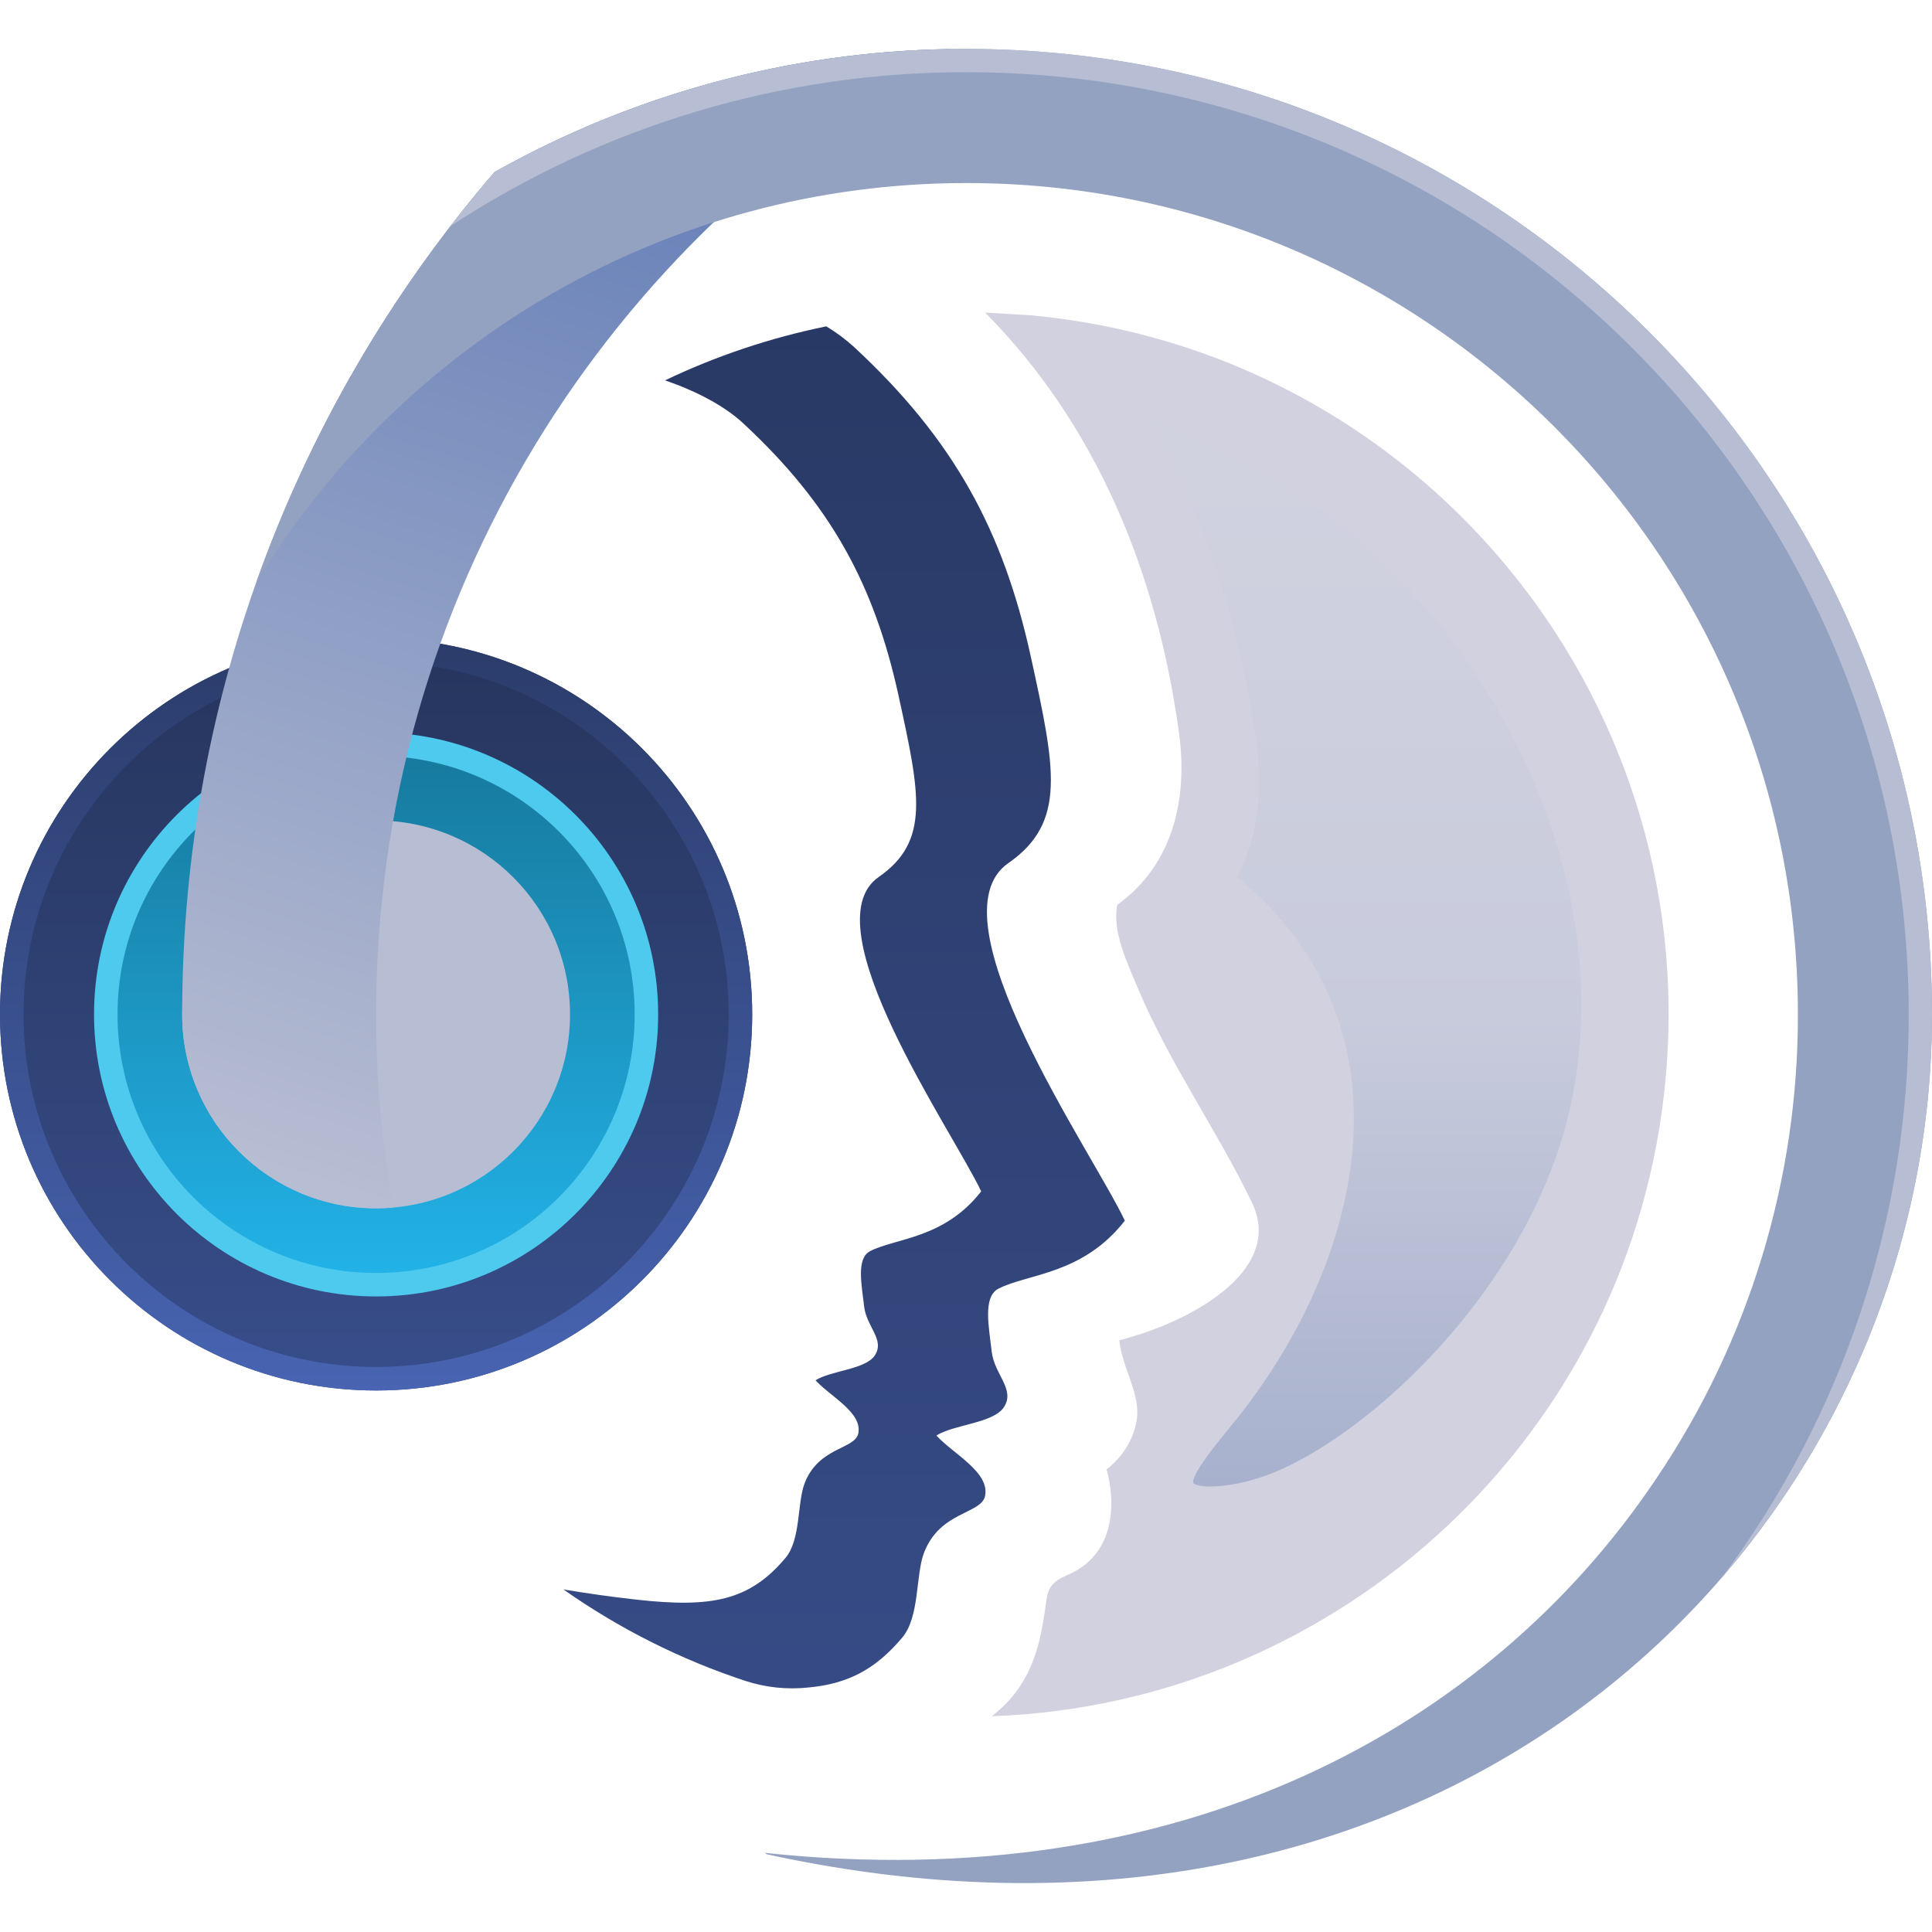
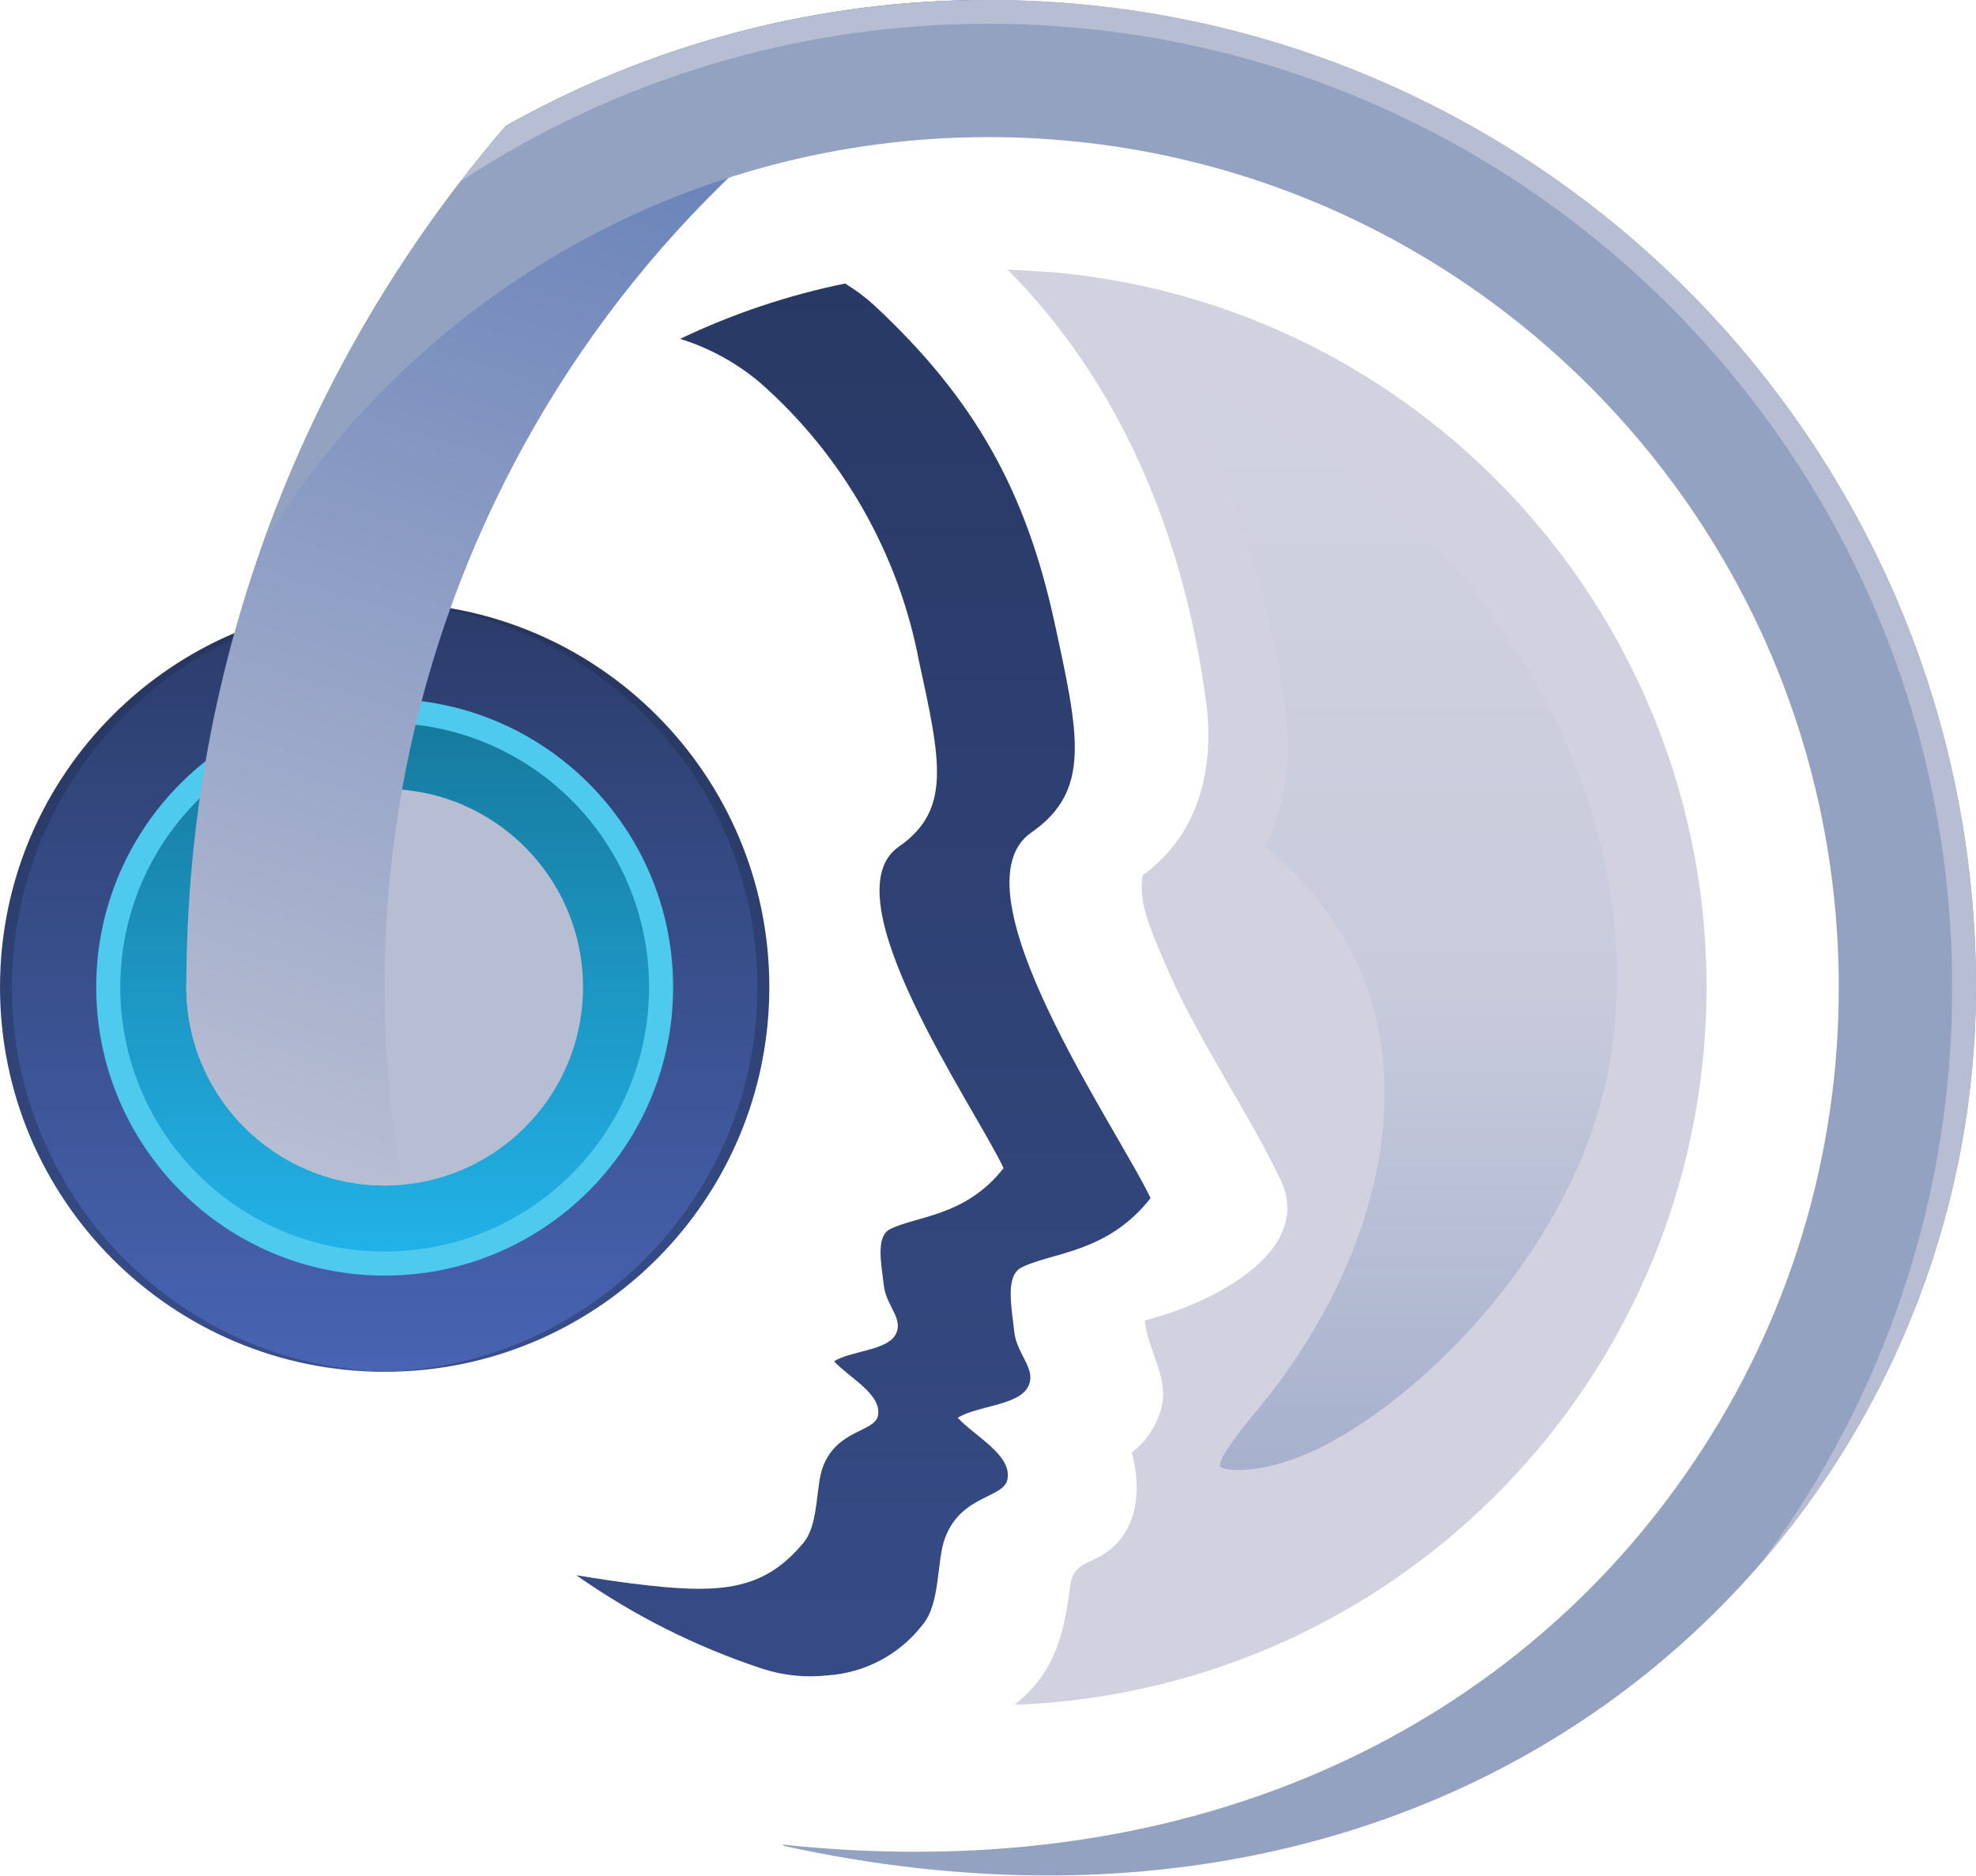
- <svg xmlns="http://www.w3.org/2000/svg" xmlns:xlink="http://www.w3.org/1999/xlink" width="200" height="200" fill-rule="evenodd" stroke-linejoin="round" stroke-miterlimit="2">
-   <g transform="translate(-13.952 -10.92) scale(1.93218)">
-     <circle cx="27.371" cy="59.999" r="20.15" fill="url(#a)" />
-     <path d="M27.371 39.849c11.121 0 20.15 9.029 20.15 20.15s-9.029 20.15-20.15 20.15-20.15-9.029-20.15-20.15 9.029-20.15 20.15-20.15zm0 1.259c10.426 0 18.891 8.465 18.891 18.891s-8.465 18.89-18.891 18.89-18.89-8.464-18.89-18.89 8.464-18.891 18.89-18.891z" fill="url(#b)" />
-     <circle cx="27.371" cy="59.999" r="15.112" fill="#4dcaed" />
-     <circle cx="27.371" cy="59.999" r="13.853" fill="url(#c)" />
-     <circle cx="27.371" cy="59.999" r="10.39" fill="#b7bdd2" />
-     <path d="M51.492 23.136a9.562 9.562 0 0 1 1.496 1.116c5.34 4.957 7.981 9.823 9.462 16.589 1.308 5.978 1.936 8.873-1.206 11.053-4.241 2.943 4.531 15.518 6.242 19.157-2.261 2.9-5.209 2.837-6.767 3.641-.864.445-.507 2.094-.367 3.364.137 1.243 1.282 2.025.654 2.988-.563.863-2.69.925-3.614 1.519.889.979 2.866 1.961 2.606 3.234-.2.983-2.418.81-3.272 3.048-.458 1.199-.222 3.423-1.168 4.546-1.432 1.698-2.908 2.476-5.028 2.671a8.1 8.1 0 0 1-3.366-.351 37.132 37.132 0 0 1-9.757-4.903c1.211.203 2.528.393 3.916.547 4.024.447 6.046.061 7.978-2.231.832-.987.624-2.942 1.027-3.997.751-1.967 2.701-1.815 2.877-2.68.229-1.119-1.509-1.982-2.291-2.844.812-.521 2.683-.576 3.178-1.335.552-.847-.455-1.534-.575-2.628-.123-1.116-.438-2.566.322-2.957 1.37-.707 3.962-.651 5.95-3.201-1.504-3.2-9.217-14.257-5.488-16.845 2.763-1.916 2.21-4.462 1.06-9.718-1.302-5.949-3.625-10.228-8.32-14.587-1.013-.94-2.515-1.726-4.189-2.303a37.404 37.404 0 0 1 8.64-2.893z" fill="url(#d)" />
+ <svg xmlns="http://www.w3.org/2000/svg" xmlns:xlink="http://www.w3.org/1999/xlink" viewBox="0 0 200 189.87">
+   <g transform="translate(-13.95 -15.99) scale(1.93218)">
+     <circle cx="27.37" cy="60" r="20.15" fill="url(#a)" />
+     <path fill="url(#b)" d="M27.37 39.85a20.16 20.16 0 0 1 0 40.3 20.16 20.16 0 0 1 0-40.3zm0 1.26a18.9 18.9 0 0 1 0 37.78 18.9 18.9 0 0 1 0-37.78z" />
+     <circle cx="27.37" cy="60" r="15.11" fill="#4dcaed" />
+     <circle cx="27.37" cy="60" r="13.85" fill="url(#c)" />
+     <circle cx="27.37" cy="60" r="10.39" fill="#b7bdd2" />
+     <path fill="url(#d)" d="M51.5 23.14a9.56 9.56 0 0 1 1.49 1.11c5.34 4.96 7.98 9.82 9.46 16.6 1.3 5.97 1.94 8.86-1.2 11.04-4.25 2.95 4.52 15.52 6.24 19.16-2.26 2.9-5.21 2.84-6.77 3.64-.86.45-.5 2.1-.37 3.37.14 1.24 1.28 2.02.66 2.98-.57.87-2.7.93-3.62 1.52.9.98 2.87 1.96 2.6 3.24-.2.98-2.41.8-3.26 3.04-.46 1.2-.23 3.43-1.17 4.55a6.86 6.86 0 0 1-5.03 2.67 8.1 8.1 0 0 1-3.37-.35 37.13 37.13 0 0 1-9.75-4.9c1.2.2 2.53.4 3.91.55 4.03.44 6.05.06 7.98-2.24.83-.98.63-2.94 1.03-4 .75-1.96 2.7-1.8 2.88-2.67.22-1.12-1.51-1.99-2.3-2.85.82-.52 2.69-.57 3.18-1.33.55-.85-.45-1.54-.57-2.63-.13-1.12-.44-2.57.32-2.96 1.37-.7 3.96-.65 5.95-3.2-1.5-3.2-9.22-14.25-5.49-16.84 2.76-1.92 2.21-4.46 1.06-9.72a25.86 25.86 0 0 0-8.32-14.59 12.04 12.04 0 0 0-4.19-2.3 37.4 37.4 0 0 1 8.64-2.9z" />
  </g>
-   <path d="m101.979 32.359 4.64.274c39.953 3.629 69.442 39.011 65.813 78.96-3.347 36.851-33.709 64.802-69.756 66.07a14.851 14.851 0 0 0 1.475-1.324c3.081-3.17 3.669-6.985 4.202-10.878.278-1.973 1.764-2.122 3.032-2.852 5.499-3.173 3.165-10.497 3.165-10.497 1.605-1.227 2.755-3.024 3.103-4.995.49-2.78-1.393-5.165-1.79-8.359.766-.216 1.53-.436 2.286-.684 6.183-2.027 14.654-6.944 11.45-13.59-3.557-7.38-8.495-14.351-11.734-22.018-1.265-2.995-2.707-6.019-2.218-8.784 6.027-4.337 7.279-11.382 6.411-17.756-2.29-16.864-8.724-32.13-20.08-43.567z" fill="#d1d1e0" />
-   <path d="M68.669 27.944c5.063 1.898 9.705 4.789 13.444 8.653 7.124 7.364 11.362 18.068 9.307 28.046-1.945 9.446-10.145 17.317-15.578 19.741-2.601 1.161-4.71.991-4.696.675s.344-.979 1.973-2.942c5.828-7.028 9.26-17.292 4.138-25.307-1.038-1.626-2.311-3-3.748-4.172 1.153-2.171 1.351-4.726 1.027-7.116-.868-6.387-2.779-12.37-5.867-17.578z" fill="url(#e)" transform="translate(-13.952 -10.92) scale(1.93218)" />
-   <path d="M58.106 8.281c-18.303 9.986-30.735 29.412-30.735 51.718 0 3.532.312 6.992.909 10.35-.299.026-.602.04-.909.04-5.734 0-10.39-4.656-10.39-10.39 0-17.232 6.306-33.002 16.736-45.128a51.44 51.44 0 0 1 24.389-6.59z" fill="url(#f)" transform="translate(-13.952 -10.92) scale(1.93218)" />
-   <path d="M51.193 17.813a99.436 99.436 0 0 1 48.854-12.748C155.212 5.065 200 49.853 200 105.02c0 53.42-48.513 102.702-120.641 86.93l-.164-.14c43.155 4.587 74.964-12.99 92.21-38.672l.105-.157a85.628 85.628 0 0 0 14.608-47.96v-.012c-.008-47.5-38.573-86.061-86.071-86.061-31.105 0-58.377 16.533-73.5 41.285a133.823 133.823 0 0 1 24.646-42.42z" fill="#94a2c1" />
-   <path d="M100.047 5.065C155.212 5.065 200 49.853 200 105.02c0 21.41-7.792 42.157-21.78 58.318a97.08 97.08 0 0 0 19.369-58.318c0-53.836-43.708-97.544-97.542-97.544A97.03 97.03 0 0 0 46.645 23.4a134.238 134.238 0 0 1 4.548-5.586A99.604 99.604 0 0 1 70.567 9.49l.03-.008.734-.224.01-.002.755-.224.755-.217.023-.006.708-.197.075-.02.732-.198.77-.2.724-.183.106-.027.655-.16.089-.021.746-.176.744-.168.106-.023.63-.137.145-.031.672-.141.058-.014.76-.153.057-.011.667-.13.17-.03.591-.11.157-.028.738-.131.738-.124.168-.027.574-.093.199-.03.612-.093.124-.02.744-.106.128-.017.608-.081.215-.03.55-.069.201-.025.738-.087.738-.081.21-.023.542-.054.232-.024.581-.054.163-.015.74-.064.164-.013.582-.045.24-.017.534-.037.223-.015.744-.047.745-.038.226-.012.536-.023.245-.01.578-.021.178-.008.745-.021.178-.004.58-.012.247-.003.537-.006.232-.002z" fill="#b7bdd2" />
+   <path fill="#d1d1e0" d="m101.98 27.29 4.64.27a72.72 72.72 0 0 1 65.81 78.96 72.74 72.74 0 0 1-69.75 66.07 14.85 14.85 0 0 0 1.47-1.32c3.08-3.17 3.67-6.99 4.2-10.88.28-1.97 1.77-2.12 3.04-2.85 5.5-3.17 3.16-10.5 3.16-10.5a8.17 8.17 0 0 0 3.1-5c.5-2.77-1.39-5.16-1.79-8.35.77-.22 1.53-.44 2.29-.69 6.18-2.02 14.65-6.94 11.45-13.59-3.56-7.38-8.5-14.35-11.74-22.01-1.26-3-2.7-6.02-2.21-8.79 6.02-4.34 7.28-11.38 6.4-17.75-2.28-16.87-8.72-32.13-20.07-43.57z" />
+   <path fill="url(#e)" d="M118.73 38a70.33 70.33 0 0 1 25.95 16.73c13.78 14.22 21.97 34.91 17.99 54.18-3.77 18.26-19.6 33.46-30.1 38.14-5.03 2.26-9.08 1.93-9.08 1.31 0-.62.67-1.9 3.82-5.68 11.27-13.58 17.9-33.43 8-48.9a33.7 33.7 0 0 0-7.25-8.06 22.84 22.84 0 0 0 2-13.76A90.1 90.1 0 0 0 118.7 38z" />
+   <path fill="url(#f)" d="M98.3 0a113.79 113.79 0 0 0-57.6 119.94 20.1 20.1 0 0 1-21.84-20c0-33.3 12.17-63.76 32.34-87.2A99.4 99.4 0 0 1 98.3.01Z" />
+   <path fill="#94a2c1" d="M51.2 12.74A99.44 99.44 0 0 1 100.05 0C155.21 0 200 44.78 200 99.95c0 53.42-48.51 102.7-120.64 86.93l-.17-.14c43.16 4.59 74.97-12.99 92.21-38.67l.11-.16a85.63 85.63 0 0 0 14.6-47.96v-.01c0-47.5-38.57-86.06-86.06-86.06a86.05 86.05 0 0 0-73.5 41.28 133.82 133.82 0 0 1 24.64-42.42z" />
+   <path fill="#b7bdd2" d="M100.05 0C155.21 0 200 44.78 200 99.95a89.3 89.3 0 0 1-21.78 58.32 97.08 97.08 0 0 0 19.37-58.32c0-53.84-43.7-97.54-97.54-97.54a97.03 97.03 0 0 0-53.4 15.92 134.24 134.24 0 0 1 4.54-5.59 99.6 99.6 0 0 1 19.38-8.31h.03l.73-.23h.01l.76-.23.75-.21.02-.01.71-.2.08-.02.73-.2.77-.2.72-.18.1-.03.66-.16.1-.02.74-.17.74-.17.1-.02.64-.14.14-.03.68-.14.05-.02.76-.15.06-.01.67-.13.17-.03.59-.11.16-.03.73-.13.74-.12.17-.03.57-.1.2-.02.61-.1.13-.02.74-.1.13-.02.6-.08.22-.03.55-.07.2-.02.74-.1.74-.07.21-.03.54-.05.23-.02.59-.06.16-.01.74-.07.16-.01.58-.04.24-.02.54-.04.22-.01.75-.05.74-.04.23-.01.53-.02.25-.01.58-.02.17-.01.75-.02h.18l.58-.02h.78l.23-.01z" />
  <defs>
-     <linearGradient id="a" x1="27.371" y1="80.149" x2="27.371" y2="39.849" xlink:href="#g">
+     <linearGradient xlink:href="#g" id="a" x1="27.37" x2="27.37" y1="80.15" y2="39.85">
      <stop offset="0" stop-color="#384e8b" />
      <stop offset="1" stop-color="#26355d" />
    </linearGradient>
-     <linearGradient id="b" x1="27.371" y1="80.149" x2="27.371" y2="39.849" xlink:href="#g">
+     <linearGradient xlink:href="#g" id="b" x1="27.37" x2="27.37" y1="80.15" y2="39.85">
      <stop offset="0" stop-color="#4864b2" />
      <stop offset="1" stop-color="#2b3c6a" />
    </linearGradient>
-     <linearGradient id="c" x1="27.372" y1="73.852" x2="27.372" y2="46.146" xlink:href="#g">
+     <linearGradient xlink:href="#g" id="c" x1="27.37" x2="27.37" y1="73.85" y2="46.15">
      <stop offset="0" stop-color="#22b2e7" />
      <stop offset="1" stop-color="#177a9e" />
    </linearGradient>
-     <linearGradient id="d" x1="53.978" y1="94.874" x2="53.978" y2="22.385" xlink:href="#g">
+     <linearGradient xlink:href="#g" id="d" x1="53.98" x2="53.98" y1="94.87" y2="22.39">
      <stop offset="0" stop-color="#364b85" />
      <stop offset="1" stop-color="#293965" />
    </linearGradient>
-     <linearGradient id="e" x1="74.658" y1="85.292" x2="74.658" y2="30.782" xlink:href="#g">
+     <linearGradient xlink:href="#g" id="e" x1="74.66" x2="74.66" y1="85.29" y2="30.78" gradientTransform="translate(-13.95 -15.99) scale(1.93218)">
      <stop offset="0" stop-color="#a7b1cd" />
      <stop offset=".46" stop-color="#c8cbdc" />
      <stop offset="1" stop-color="#d1d2e0" />
    </linearGradient>
-     <linearGradient id="f" x1="28.316" y1="70.359" x2="47.796" y2="9.509" xlink:href="#g">
+     <linearGradient xlink:href="#g" id="f" x1="28.32" x2="47.8" y1="70.36" y2="9.51" gradientTransform="translate(-13.95 -15.99) scale(1.93218)">
      <stop offset="0" stop-color="#b7bdd2" />
      <stop offset="1" stop-color="#607bb6" />
    </linearGradient>
    <linearGradient id="g" gradientUnits="userSpaceOnUse" />
  </defs>
</svg>
